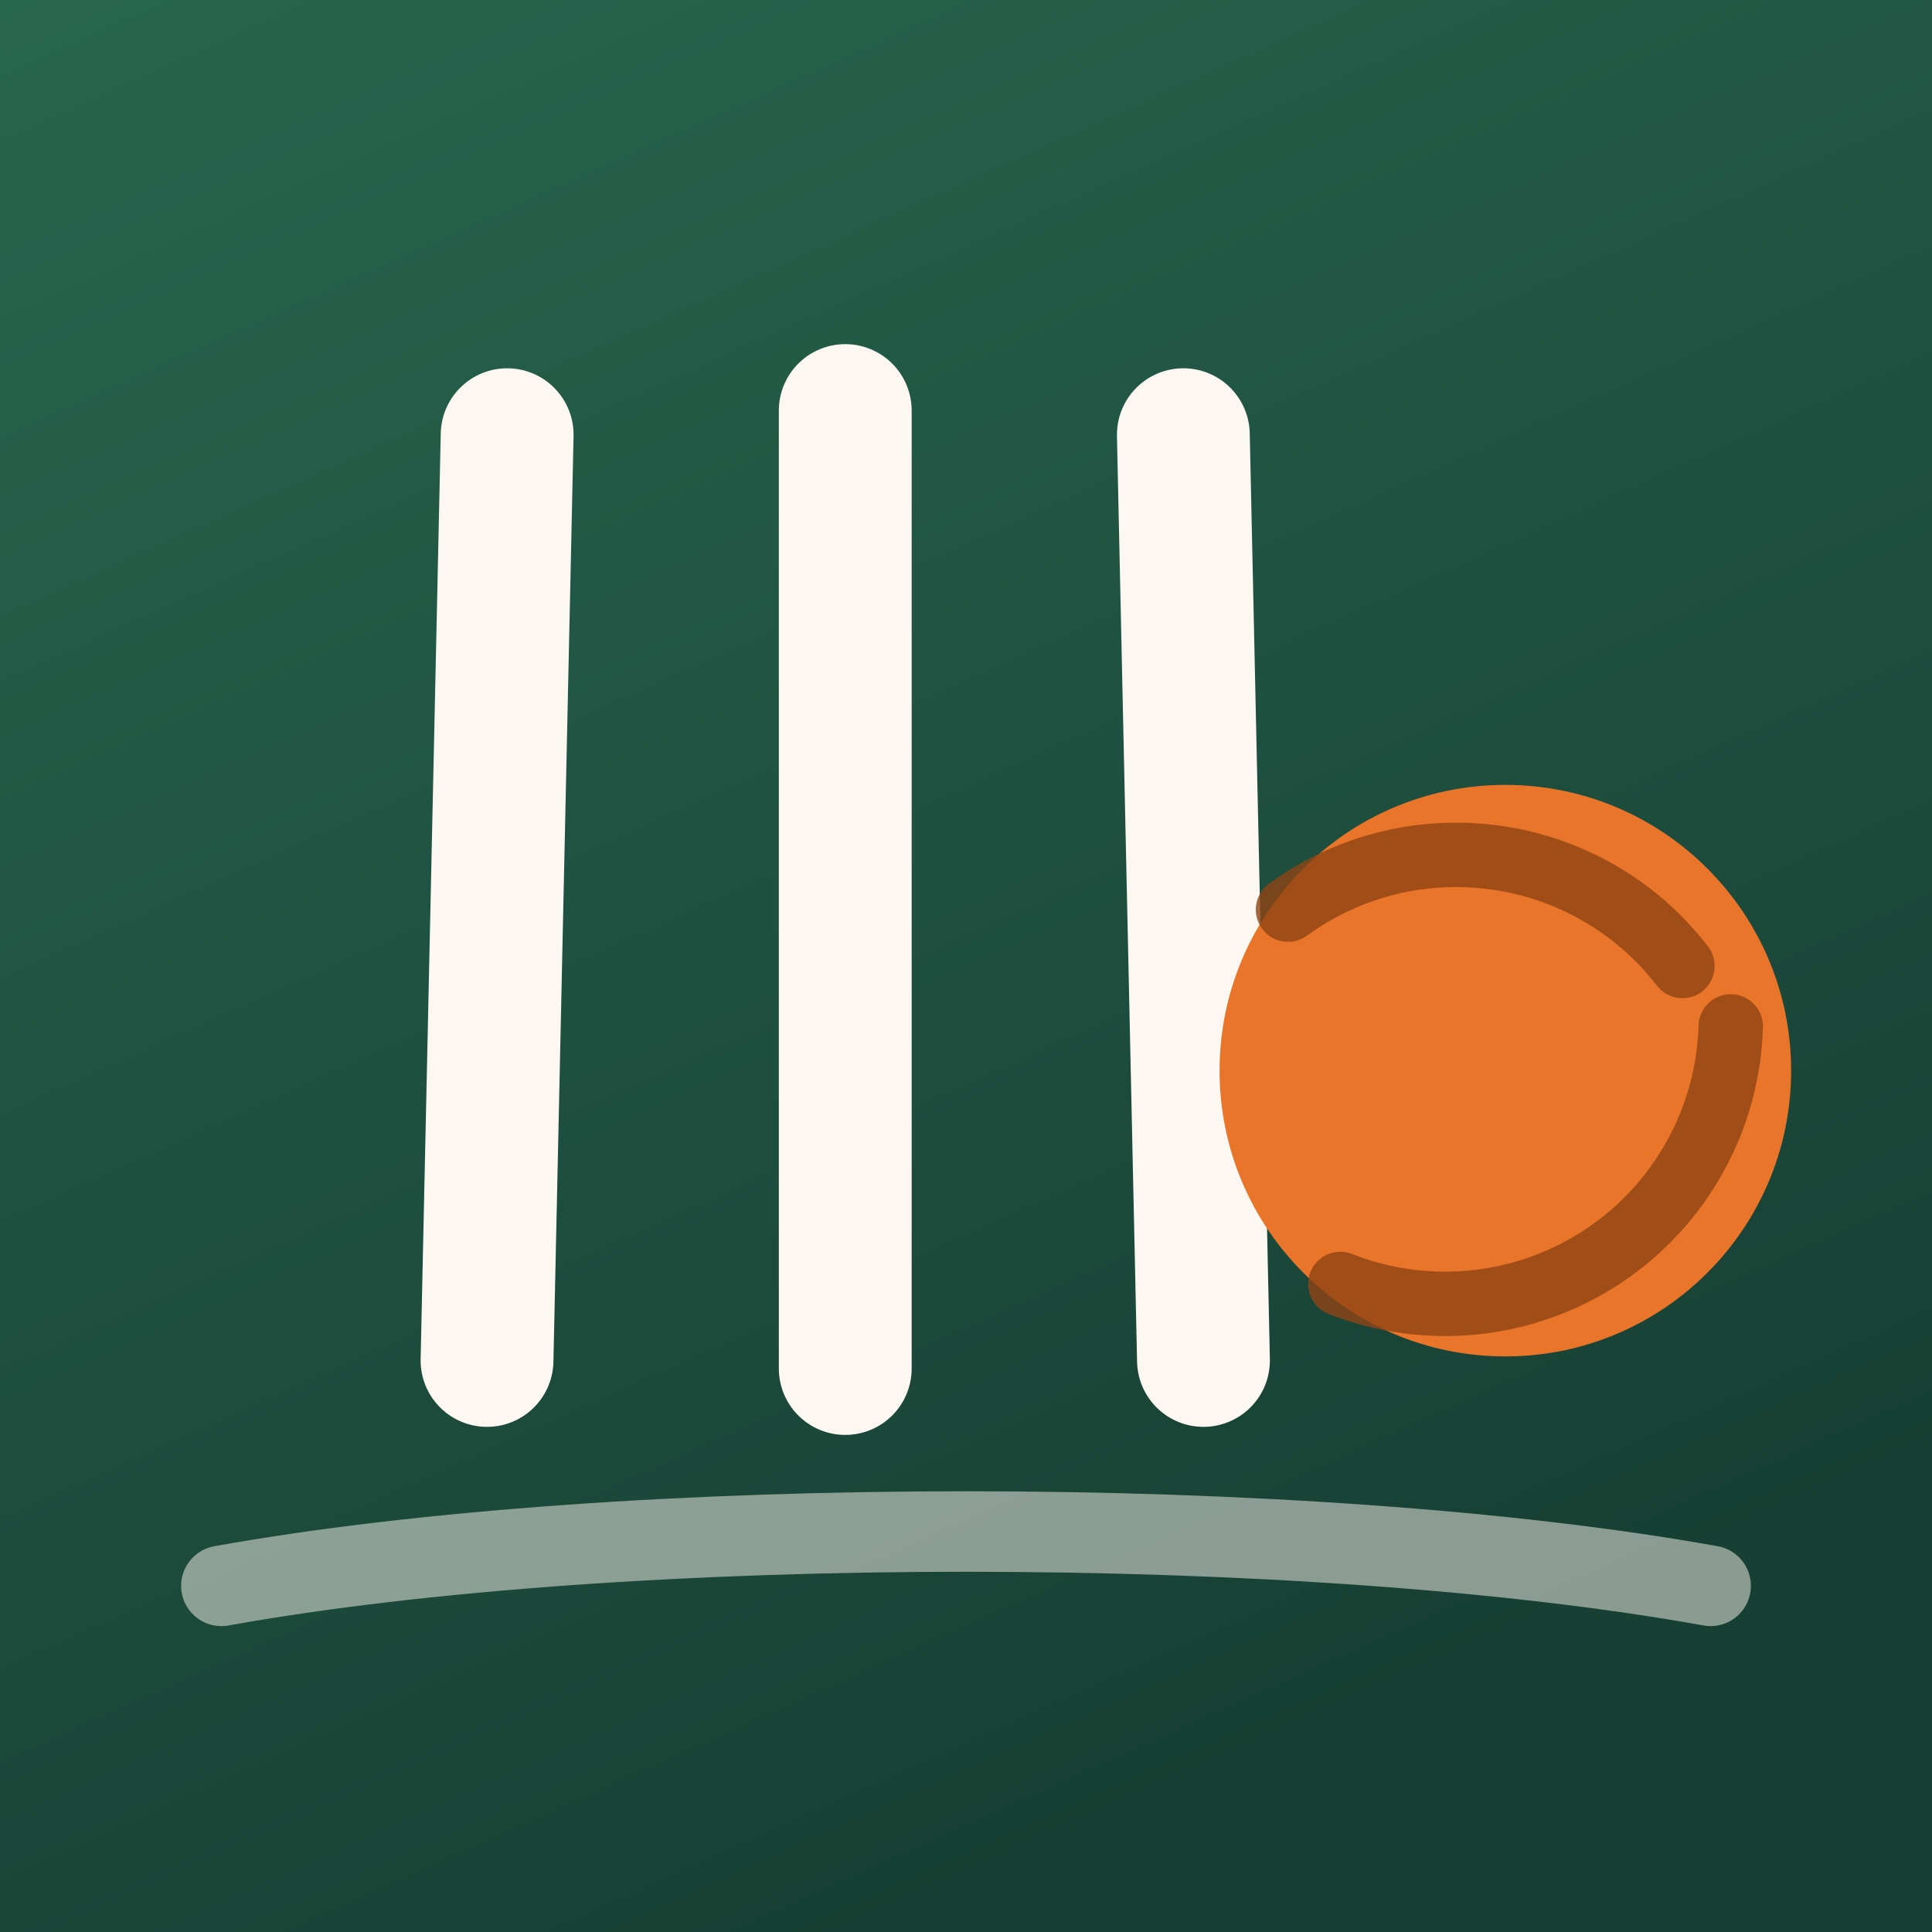
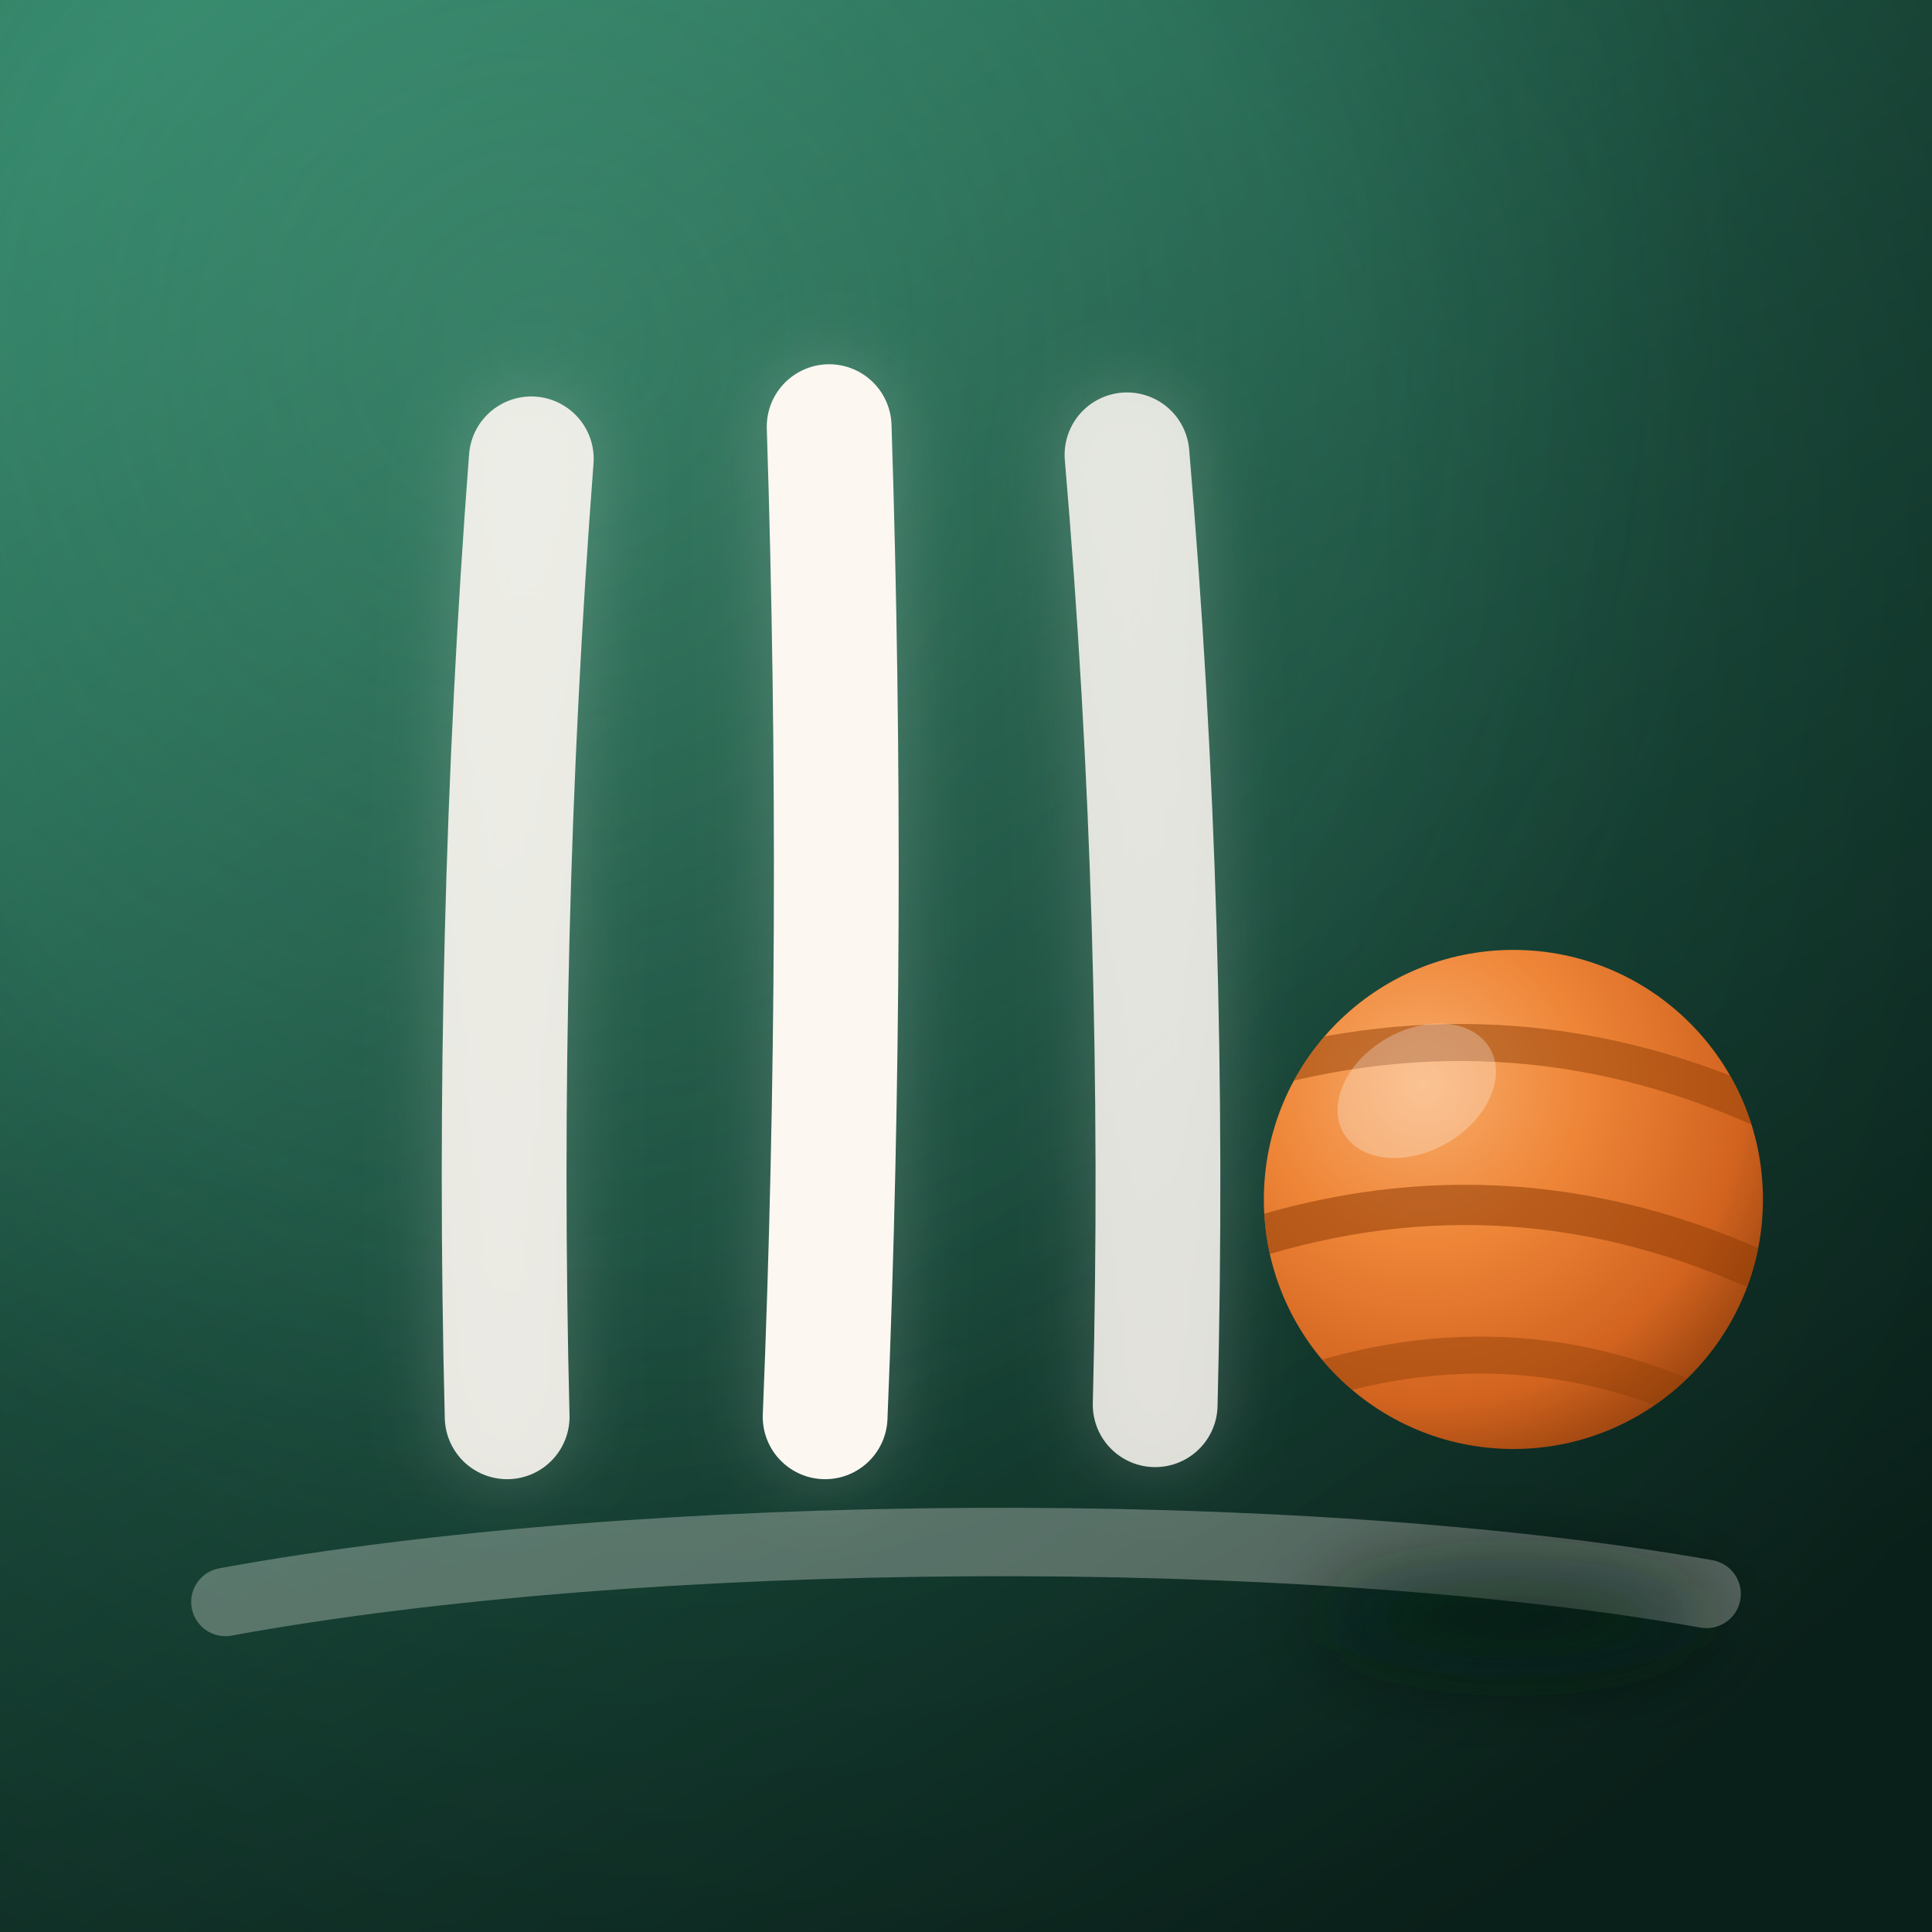
<svg xmlns="http://www.w3.org/2000/svg" viewBox="0 0 48 48" width="48" height="48" role="img" aria-label="Gully Cricket">
  <defs>
-     <linearGradient id="wall" x1="0" y1="0" x2=".45" y2="1">
-       <stop offset="0" stop-color="#27664f" />
-       <stop offset="1" stop-color="#173f33" />
+     <linearGradient id="wall" x1=".05" y1="0" x2=".7" y2="1">
+       <stop offset="0" stop-color="#31866a" />
+       <stop offset=".5" stop-color="#1d5342" />
+       <stop offset="1" stop-color="#0e2e25" />
    </linearGradient>
+     <radialGradient id="sun" cx="28%" cy="18%" r="62%">
+       <stop offset="0" stop-color="#6fbb9a" stop-opacity=".22" />
+       <stop offset="1" stop-color="#6fbb9a" stop-opacity="0" />
+     </radialGradient>
+     <radialGradient id="vignette" cx="34%" cy="28%" r="82%">
+       <stop offset=".45" stop-color="#000" stop-opacity="0" />
+       <stop offset="1" stop-color="#000" stop-opacity=".32" />
+     </radialGradient>
+     <radialGradient id="tape" cx="32%" cy="27%" r="80%">
+       <stop offset="0" stop-color="#f9ac6a" />
+       <stop offset=".4" stop-color="#ee8537" />
+       <stop offset=".8" stop-color="#d1631f" />
+       <stop offset="1" stop-color="#9c4510" />
+     </radialGradient>
+     <clipPath id="ball">
+       <circle cx="37.6" cy="29.8" r="6.2" />
+     </clipPath>
+     <filter id="dust" x="-60%" y="-25%" width="220%" height="150%">
+       <feGaussianBlur stdDeviation=".85" />
+     </filter>
+     <filter id="cast" x="-60%" y="-180%" width="220%" height="460%">
+       <feGaussianBlur stdDeviation="1" />
+     </filter>
  </defs>
  <rect width="48" height="48" fill="url(#wall)" />
-   <g fill="none" stroke="#fdf7f2" stroke-width="3.3" stroke-linecap="round">
-     <path d="M12.6 10.8 12.1 33.8" />
-     <path d="M21 10.2 21 34" />
-     <path d="M29.4 10.8 29.9 33.8" />
+   <rect width="48" height="48" fill="url(#sun)" />
+   <rect width="48" height="48" fill="url(#vignette)" />
+   <g fill="none" stroke="#fdf7f2" stroke-linecap="round">
+     <g stroke-width="3.4" opacity=".17" filter="url(#dust)">
+       <path d="M13.2 11.4q-.9 11.8-.6 23.8" />
+       <path d="M20.6 10.6q.4 12.4-.1 24.6" />
+       <path d="M28 11.3q1 11.7.7 23.6" />
+     </g>
+     <g stroke-width="3.1">
+       <path d="M13.2 11.4q-.9 11.8-.6 23.8" opacity=".9" />
+       <path d="M20.6 10.6q.4 12.4-.1 24.6" />
+       <path d="M28 11.3q1 11.7.7 23.6" opacity=".86" />
+     </g>
+     <path d="M5.6 39.8c10.4-1.9 26.6-2 36.8-.2" stroke-width="1.7" opacity=".3" />
  </g>
-   <path d="M5.5 39.4c10-1.8 27-1.8 37 0" fill="none" stroke="#fdf7f2" stroke-width="2" stroke-linecap="round" opacity=".5" />
-   <circle cx="37.4" cy="26.6" r="7.1" fill="#e8752a" />
-   <g fill="none" stroke="#8f4414" stroke-width="1.6" stroke-linecap="round" opacity=".8">
-     <path d="M32 22.6a7.1 7.1 0 0 1 9.8 1.4" />
-     <path d="M33.3 31.9a7.1 7.1 0 0 0 9.7-6.4" />
+   <ellipse cx="37.6" cy="40.2" rx="4.8" ry="1.45" fill="#05170f" opacity=".55" filter="url(#cast)" />
+   <circle cx="37.6" cy="29.8" r="6.2" fill="url(#tape)" />
+   <g clip-path="url(#ball)" fill="none" stroke="#8f3d06" stroke-linecap="round">
+     <path d="M30.9 26.7q6.8-2 13.2 1" stroke-width=".92" opacity=".5" />
+     <path d="M31 30.8q6.6-2.1 13 .9" stroke-width="1" opacity=".55" />
+     <path d="M32.1 34.5q5.7-2 11 .8" stroke-width=".92" opacity=".45" />
  </g>
+   <ellipse cx="35.2" cy="27.1" rx="2.1" ry="1.5" fill="#fff" opacity=".27" transform="rotate(-30 35.2 27.1)" />
</svg>
